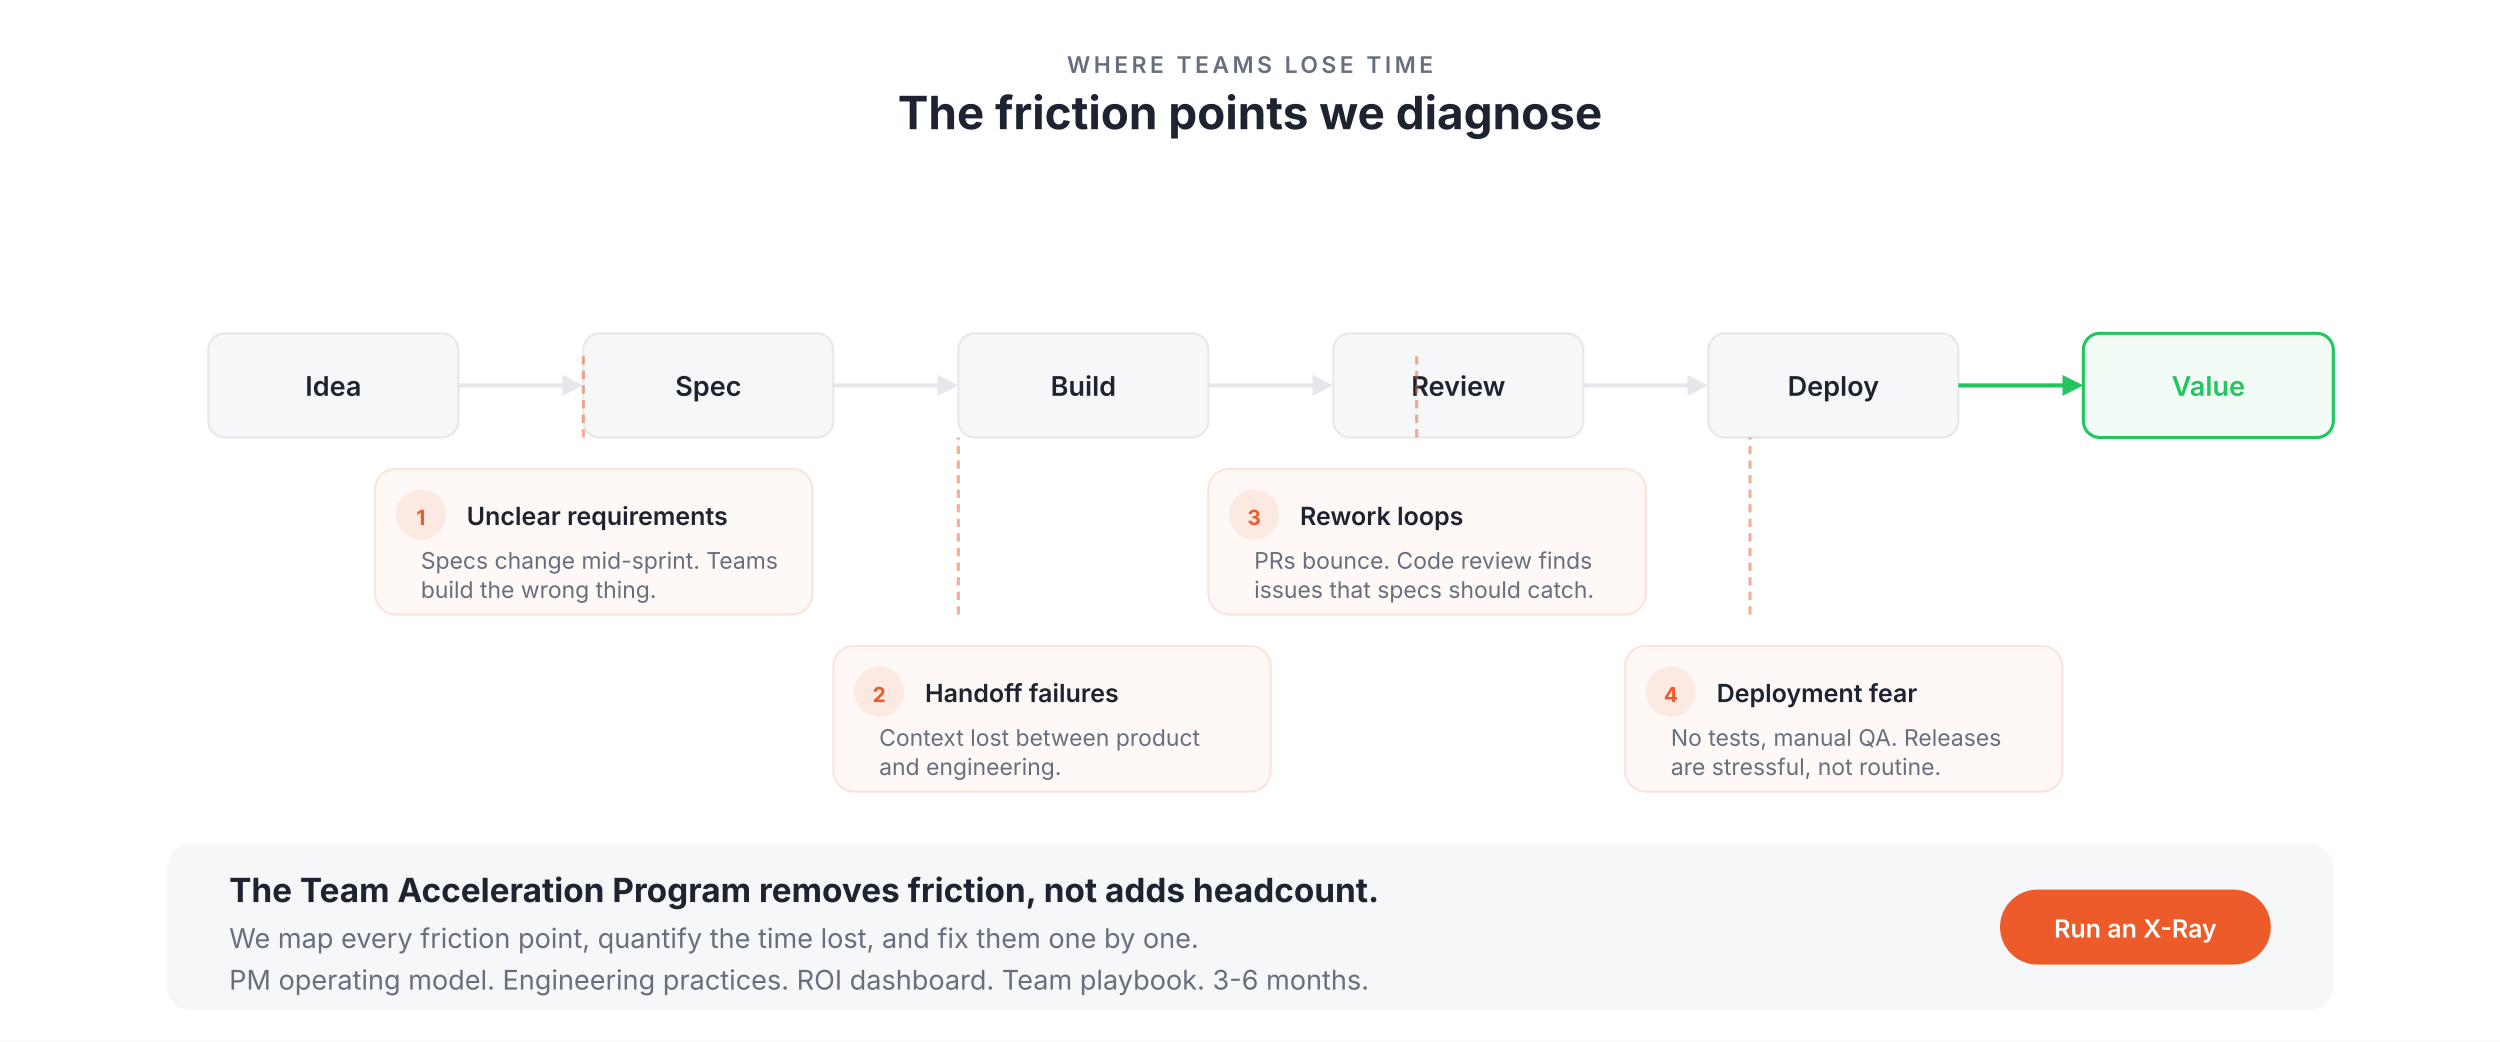
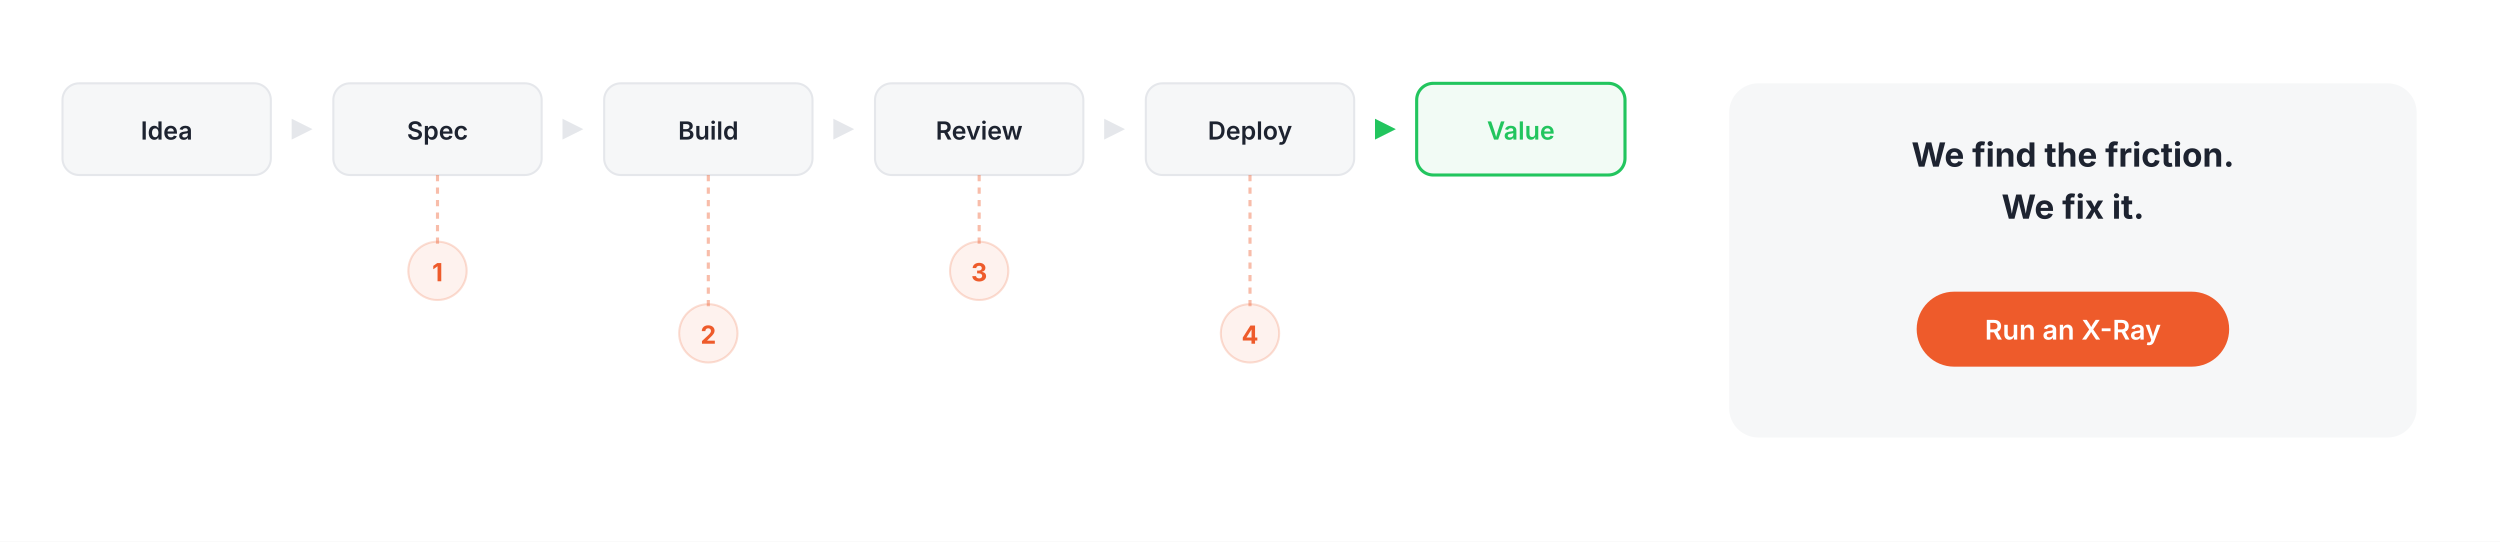
- <svg xmlns="http://www.w3.org/2000/svg" viewBox="0 0 1200 500" font-family="Inter, sans-serif">
-   <rect width="1200" height="500" fill="#FFFFFF" />
-   <text x="600" y="35" text-anchor="middle" fill="#676F7E" font-size="11" font-weight="600" letter-spacing="0.15em">WHERE TEAMS LOSE TIME</text>
-   <text x="600" y="62" text-anchor="middle" fill="#1D2330" font-size="22" font-weight="700">The friction points we diagnose</text>
-   <g transform="translate(100, 100)">
-     <rect x="0" y="60" width="120" height="50" rx="8" fill="#F6F7F8" stroke="#E5E7EB" stroke-width="1" />
-     <text x="60" y="90" text-anchor="middle" fill="#1D2330" font-size="13" font-weight="600">Idea</text>
-     <line x1="120" y1="85" x2="175" y2="85" stroke="#E5E7EB" stroke-width="2" />
-     <polygon points="170,80 180,85 170,90" fill="#E5E7EB" />
-     <rect x="180" y="60" width="120" height="50" rx="8" fill="#F6F7F8" stroke="#E5E7EB" stroke-width="1" />
-     <text x="240" y="90" text-anchor="middle" fill="#1D2330" font-size="13" font-weight="600">Spec</text>
-     <line x1="300" y1="85" x2="355" y2="85" stroke="#E5E7EB" stroke-width="2" />
-     <polygon points="350,80 360,85 350,90" fill="#E5E7EB" />
-     <rect x="360" y="60" width="120" height="50" rx="8" fill="#F6F7F8" stroke="#E5E7EB" stroke-width="1" />
-     <text x="420" y="90" text-anchor="middle" fill="#1D2330" font-size="13" font-weight="600">Build</text>
-     <line x1="480" y1="85" x2="535" y2="85" stroke="#E5E7EB" stroke-width="2" />
-     <polygon points="530,80 540,85 530,90" fill="#E5E7EB" />
-     <rect x="540" y="60" width="120" height="50" rx="8" fill="#F6F7F8" stroke="#E5E7EB" stroke-width="1" />
-     <text x="600" y="90" text-anchor="middle" fill="#1D2330" font-size="13" font-weight="600">Review</text>
-     <line x1="660" y1="85" x2="715" y2="85" stroke="#E5E7EB" stroke-width="2" />
-     <polygon points="710,80 720,85 710,90" fill="#E5E7EB" />
-     <rect x="720" y="60" width="120" height="50" rx="8" fill="#F6F7F8" stroke="#E5E7EB" stroke-width="1" />
-     <text x="780" y="90" text-anchor="middle" fill="#1D2330" font-size="13" font-weight="600">Deploy</text>
-     <line x1="840" y1="85" x2="895" y2="85" stroke="#22C55E" stroke-width="2" />
-     <polygon points="890,80 900,85 890,90" fill="#22C55E" />
-     <rect x="900" y="60" width="120" height="50" rx="8" fill="rgba(34, 197, 94, 0.06)" stroke="#22C55E" stroke-width="1.5" />
-     <text x="960" y="90" text-anchor="middle" fill="#22C55E" font-size="13" font-weight="600">Value</text>
-   </g>
-   <g transform="translate(180, 225)">
-     <line x1="100" y1="-15" x2="100" y2="-55" stroke="#EE5B2B" stroke-width="1.5" stroke-dasharray="4,3" opacity="0.5" />
-     <rect x="0" y="0" width="210" height="70" rx="10" fill="rgba(238, 91, 43, 0.04)" stroke="rgba(238, 91, 43, 0.15)" stroke-width="1" />
-     <circle cx="22" cy="22" r="12" fill="rgba(238, 91, 43, 0.1)" />
-     <text x="22" y="27" text-anchor="middle" fill="#EE5B2B" font-size="10" font-weight="700">1</text>
-     <text x="44" y="27" fill="#1D2330" font-size="12" font-weight="600">Unclear requirements</text>
-     <text x="22" y="48" fill="#676F7E" font-size="11">Specs change mid-sprint. Teams</text>
-     <text x="22" y="62" fill="#676F7E" font-size="11">build the wrong thing.</text>
-   </g>
-   <g transform="translate(400, 310)">
-     <line x1="60" y1="-15" x2="60" y2="-100" stroke="#EE5B2B" stroke-width="1.5" stroke-dasharray="4,3" opacity="0.5" />
-     <rect x="0" y="0" width="210" height="70" rx="10" fill="rgba(238, 91, 43, 0.04)" stroke="rgba(238, 91, 43, 0.15)" stroke-width="1" />
-     <circle cx="22" cy="22" r="12" fill="rgba(238, 91, 43, 0.1)" />
-     <text x="22" y="27" text-anchor="middle" fill="#EE5B2B" font-size="10" font-weight="700">2</text>
-     <text x="44" y="27" fill="#1D2330" font-size="12" font-weight="600">Handoff failures</text>
-     <text x="22" y="48" fill="#676F7E" font-size="11">Context lost between product</text>
-     <text x="22" y="62" fill="#676F7E" font-size="11">and engineering.</text>
-   </g>
-   <g transform="translate(580, 225)">
-     <line x1="100" y1="-15" x2="100" y2="-55" stroke="#EE5B2B" stroke-width="1.5" stroke-dasharray="4,3" opacity="0.5" />
-     <rect x="0" y="0" width="210" height="70" rx="10" fill="rgba(238, 91, 43, 0.04)" stroke="rgba(238, 91, 43, 0.15)" stroke-width="1" />
-     <circle cx="22" cy="22" r="12" fill="rgba(238, 91, 43, 0.1)" />
-     <text x="22" y="27" text-anchor="middle" fill="#EE5B2B" font-size="10" font-weight="700">3</text>
-     <text x="44" y="27" fill="#1D2330" font-size="12" font-weight="600">Rework loops</text>
-     <text x="22" y="48" fill="#676F7E" font-size="11">PRs bounce. Code review finds</text>
-     <text x="22" y="62" fill="#676F7E" font-size="11">issues that specs should catch.</text>
-   </g>
-   <g transform="translate(780, 310)">
-     <line x1="60" y1="-15" x2="60" y2="-100" stroke="#EE5B2B" stroke-width="1.5" stroke-dasharray="4,3" opacity="0.5" />
-     <rect x="0" y="0" width="210" height="70" rx="10" fill="rgba(238, 91, 43, 0.04)" stroke="rgba(238, 91, 43, 0.15)" stroke-width="1" />
-     <circle cx="22" cy="22" r="12" fill="rgba(238, 91, 43, 0.1)" />
-     <text x="22" y="27" text-anchor="middle" fill="#EE5B2B" font-size="10" font-weight="700">4</text>
-     <text x="44" y="27" fill="#1D2330" font-size="12" font-weight="600">Deployment fear</text>
-     <text x="22" y="48" fill="#676F7E" font-size="11">No tests, manual QA. Releases</text>
-     <text x="22" y="62" fill="#676F7E" font-size="11">are stressful, not routine.</text>
-   </g>
-   <g transform="translate(80, 405)">
-     <rect width="1040" height="80" rx="12" fill="#F6F7F8" />
-     <text x="30" y="28" fill="#1D2330" font-size="16" font-weight="700">The Team Acceleration Program removes friction, not adds headcount.</text>
-     <text x="30" y="50" fill="#676F7E" font-size="13">We map every friction point, quantify the time lost, and fix them one by one.</text>
-     <text x="30" y="70" fill="#676F7E" font-size="13">PM operating model. Engineering practices. ROI dashboard. Team playbook. 3-6 months.</text>
-     <rect x="880" y="22" width="130" height="36" rx="18" fill="#EE5B2B" />
-     <text x="945" y="45" text-anchor="middle" fill="#FFFFFF" font-size="12" font-weight="600">Run an X-Ray</text>
+ <svg xmlns="http://www.w3.org/2000/svg" viewBox="0 0 1200 260" font-family="Inter, sans-serif">
+   <rect width="1200" height="260" fill="#FFFFFF" />
+   <rect x="30" y="40" width="100" height="44" rx="8" fill="#F6F7F8" stroke="#E5E7EB" stroke-width="1" />
+   <text x="80" y="67" text-anchor="middle" fill="#1D2330" font-size="12" font-weight="600">Idea</text>
+   <polygon points="140,57 150,62 140,67" fill="#E5E7EB" />
+   <rect x="160" y="40" width="100" height="44" rx="8" fill="#F6F7F8" stroke="#E5E7EB" stroke-width="1" />
+   <text x="210" y="67" text-anchor="middle" fill="#1D2330" font-size="12" font-weight="600">Spec</text>
+   <polygon points="270,57 280,62 270,67" fill="#E5E7EB" />
+   <rect x="290" y="40" width="100" height="44" rx="8" fill="#F6F7F8" stroke="#E5E7EB" stroke-width="1" />
+   <text x="340" y="67" text-anchor="middle" fill="#1D2330" font-size="12" font-weight="600">Build</text>
+   <polygon points="400,57 410,62 400,67" fill="#E5E7EB" />
+   <rect x="420" y="40" width="100" height="44" rx="8" fill="#F6F7F8" stroke="#E5E7EB" stroke-width="1" />
+   <text x="470" y="67" text-anchor="middle" fill="#1D2330" font-size="12" font-weight="600">Review</text>
+   <polygon points="530,57 540,62 530,67" fill="#E5E7EB" />
+   <rect x="550" y="40" width="100" height="44" rx="8" fill="#F6F7F8" stroke="#E5E7EB" stroke-width="1" />
+   <text x="600" y="67" text-anchor="middle" fill="#1D2330" font-size="12" font-weight="600">Deploy</text>
+   <polygon points="660,57 670,62 660,67" fill="#22C55E" />
+   <rect x="680" y="40" width="100" height="44" rx="8" fill="rgba(34,197,94,0.06)" stroke="#22C55E" stroke-width="1.5" />
+   <text x="730" y="67" text-anchor="middle" fill="#22C55E" font-size="12" font-weight="600">Value</text>
+   <line x1="210" y1="84" x2="210" y2="120" stroke="#EE5B2B" stroke-width="1.5" stroke-dasharray="3,3" opacity="0.4" />
+   <circle cx="210" cy="130" r="14" fill="rgba(238,91,43,0.08)" stroke="rgba(238,91,43,0.2)" stroke-width="1" />
+   <text x="210" y="135" text-anchor="middle" fill="#EE5B2B" font-size="12" font-weight="700">1</text>
+   <line x1="340" y1="84" x2="340" y2="150" stroke="#EE5B2B" stroke-width="1.5" stroke-dasharray="3,3" opacity="0.4" />
+   <circle cx="340" cy="160" r="14" fill="rgba(238,91,43,0.08)" stroke="rgba(238,91,43,0.2)" stroke-width="1" />
+   <text x="340" y="165" text-anchor="middle" fill="#EE5B2B" font-size="12" font-weight="700">2</text>
+   <line x1="470" y1="84" x2="470" y2="120" stroke="#EE5B2B" stroke-width="1.5" stroke-dasharray="3,3" opacity="0.4" />
+   <circle cx="470" cy="130" r="14" fill="rgba(238,91,43,0.08)" stroke="rgba(238,91,43,0.2)" stroke-width="1" />
+   <text x="470" y="135" text-anchor="middle" fill="#EE5B2B" font-size="12" font-weight="700">3</text>
+   <line x1="600" y1="84" x2="600" y2="150" stroke="#EE5B2B" stroke-width="1.5" stroke-dasharray="3,3" opacity="0.4" />
+   <circle cx="600" cy="160" r="14" fill="rgba(238,91,43,0.08)" stroke="rgba(238,91,43,0.2)" stroke-width="1" />
+   <text x="600" y="165" text-anchor="middle" fill="#EE5B2B" font-size="12" font-weight="700">4</text>
+   <g transform="translate(830, 40)">
+     <rect width="330" height="170" rx="14" fill="#F6F7F8" />
+     <text x="165" y="40" text-anchor="middle" fill="#1D2330" font-size="16" font-weight="700">We find the friction.</text>
+     <text x="165" y="65" text-anchor="middle" fill="#1D2330" font-size="16" font-weight="700">We fix it.</text>
+     <rect x="90" y="100" width="150" height="36" rx="18" fill="#EE5B2B" />
+     <text x="165" y="123" text-anchor="middle" fill="#FFFFFF" font-size="13" font-weight="600">Run an X-Ray</text>
  </g>
</svg>
